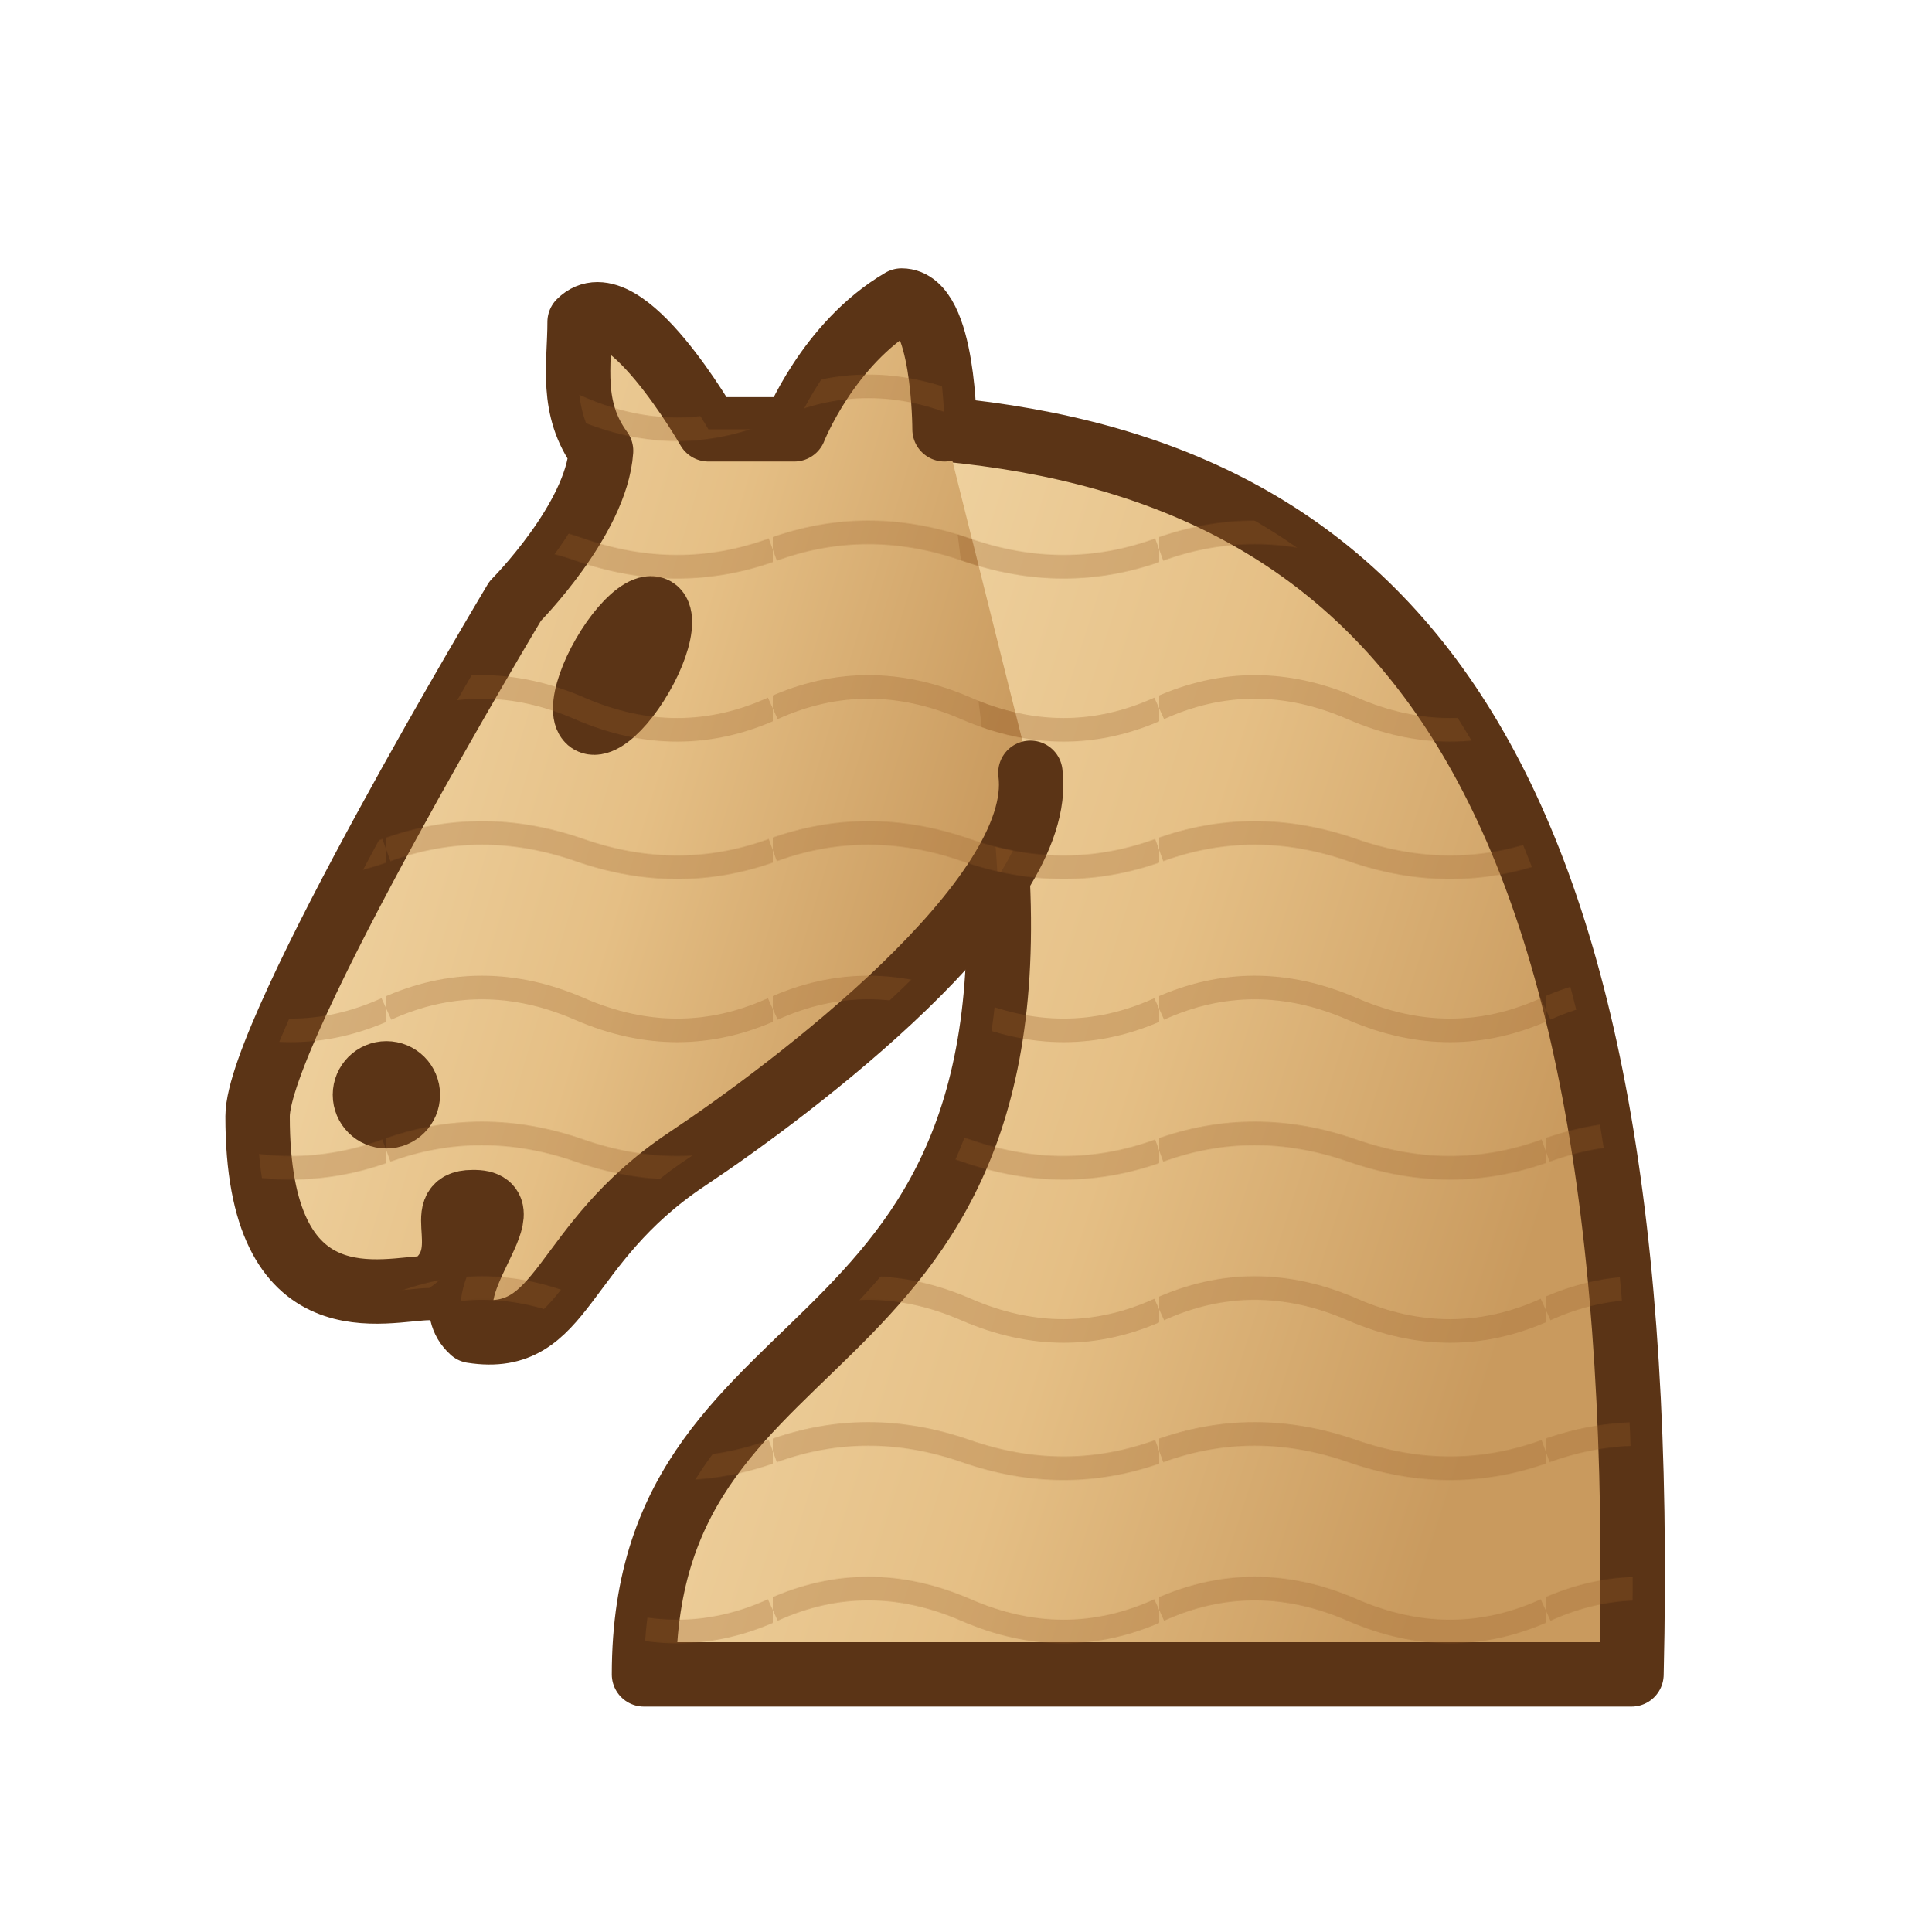
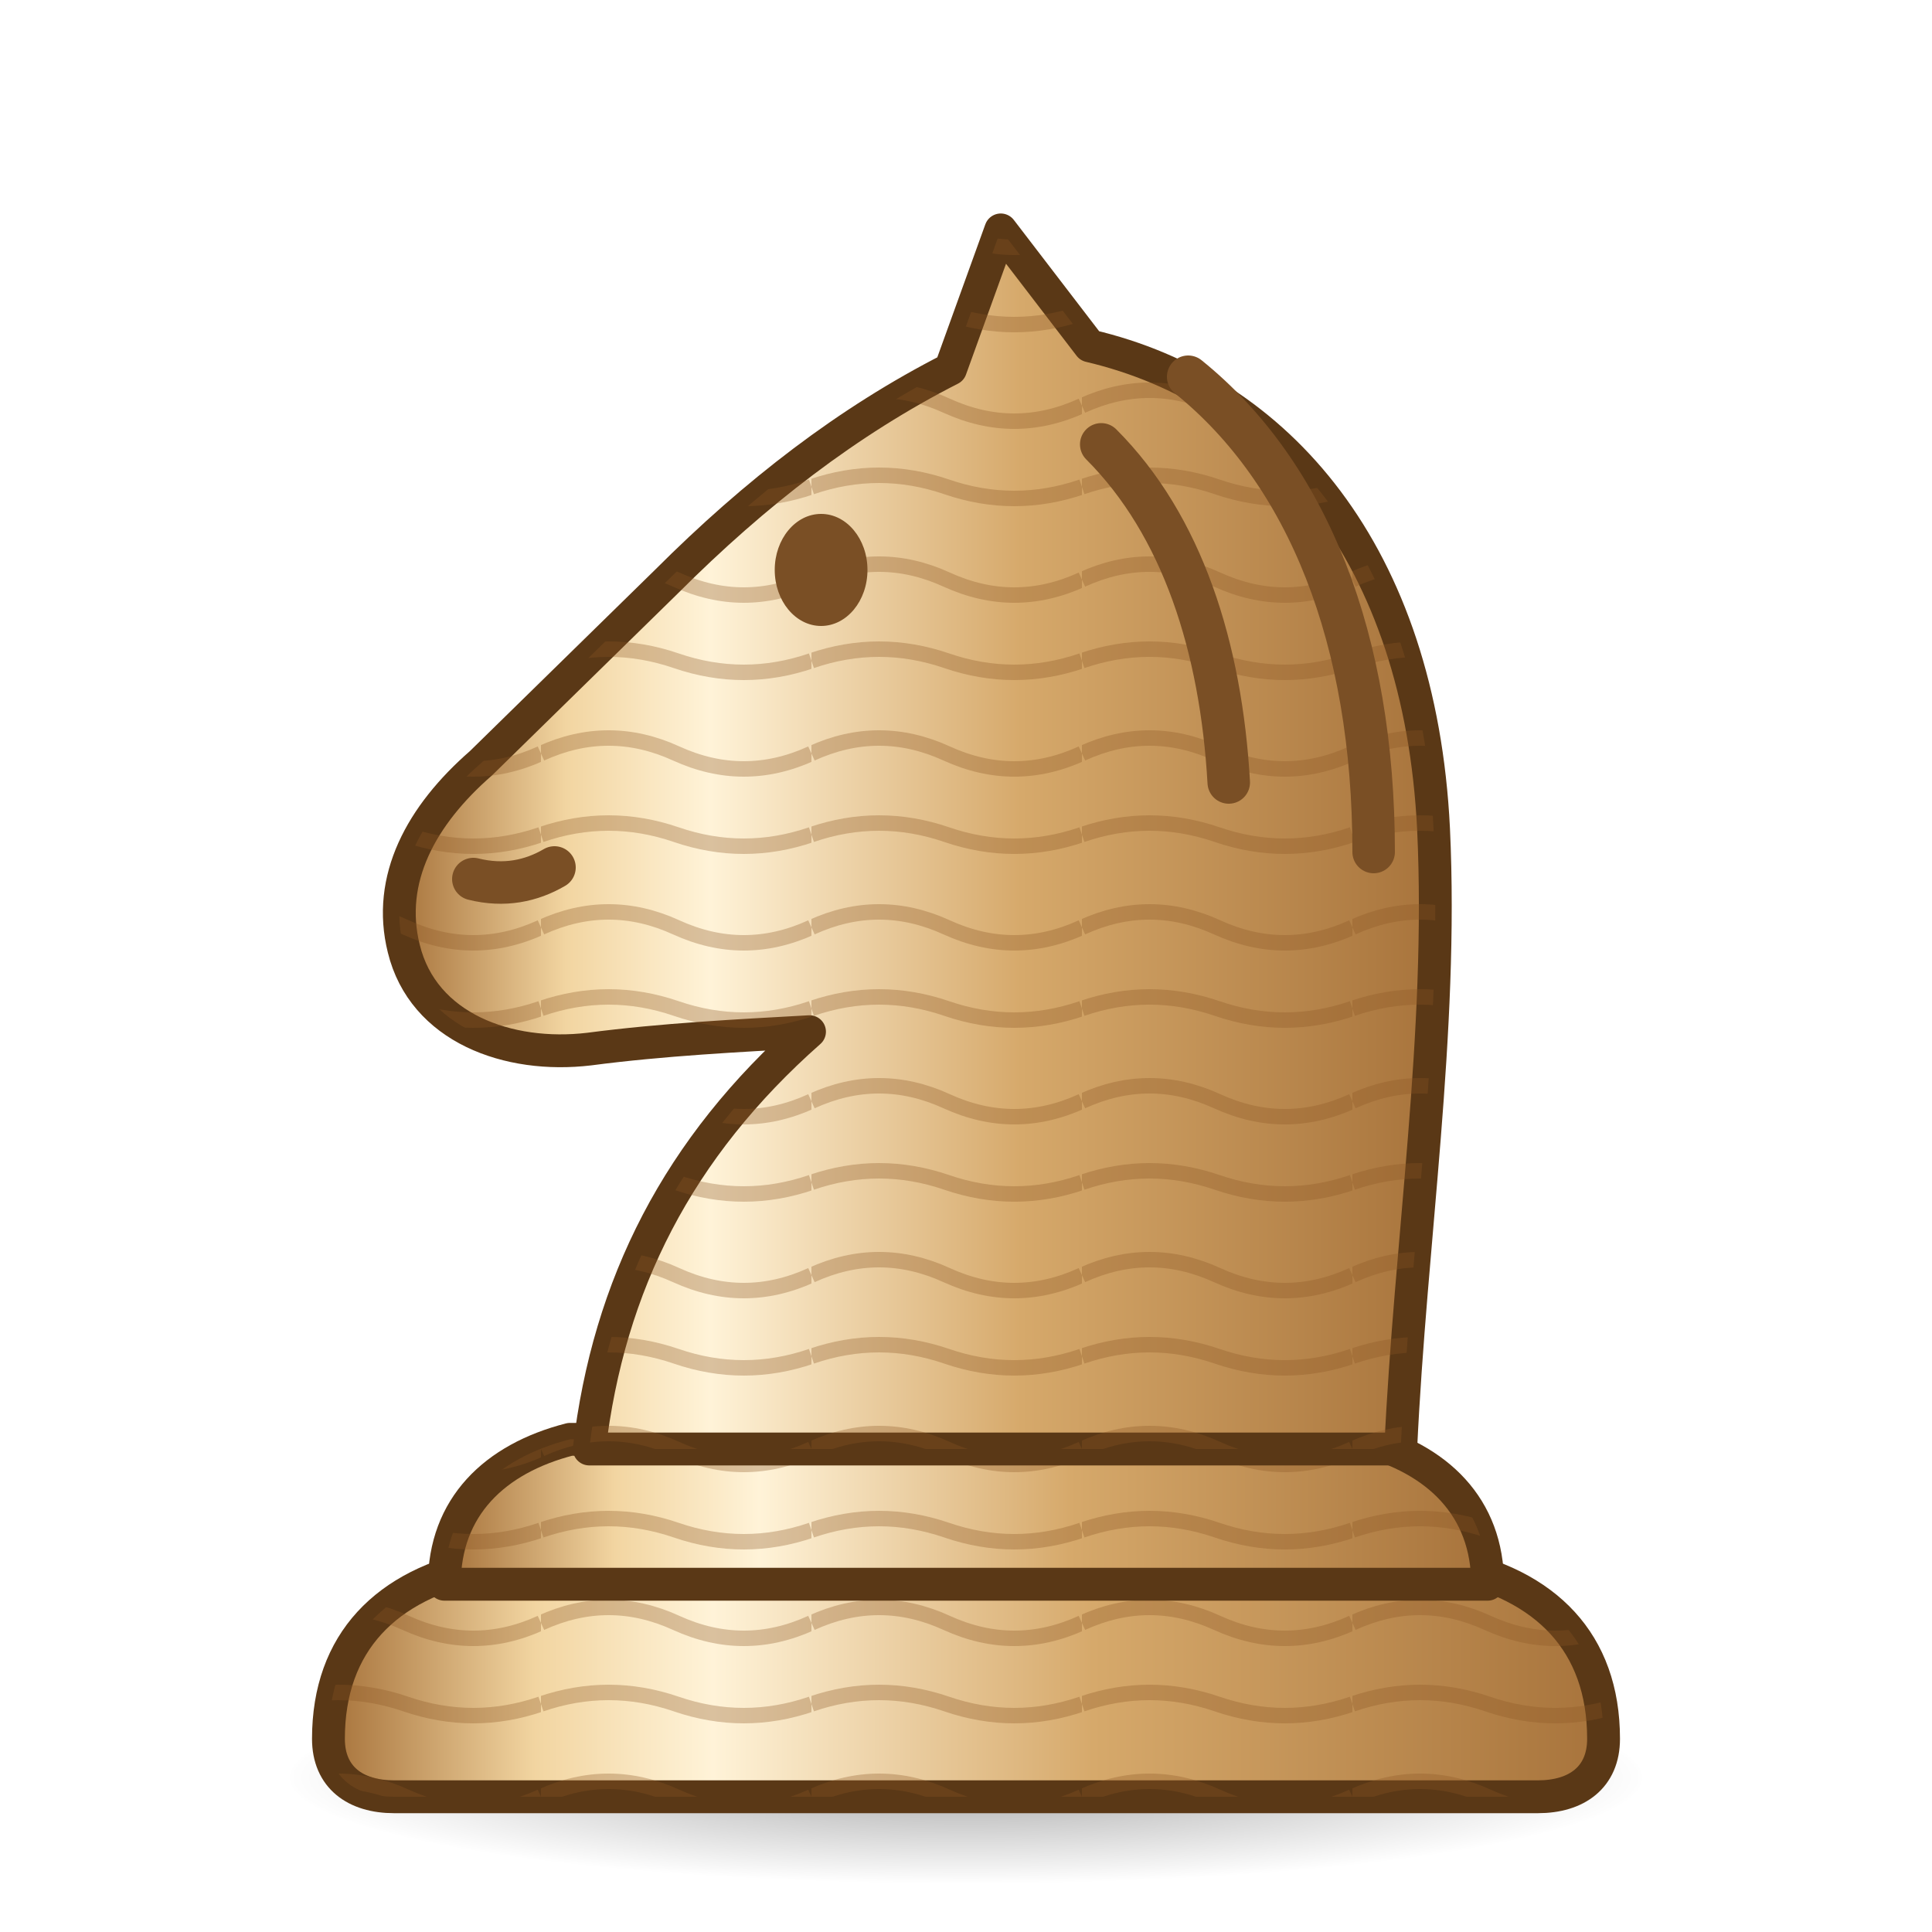
- <svg xmlns="http://www.w3.org/2000/svg" width="45" height="45" viewBox="0 0 45 45">
+ <svg xmlns="http://www.w3.org/2000/svg" width="45" height="45" viewBox="0 0 100 100">
  <defs>
-     <linearGradient id="hk" x1="0" y1="0" x2="1" y2=".4">
-       <stop offset="0" stop-color="#F6DFB2" />
-       <stop offset=".6" stop-color="#E5BF85" />
-       <stop offset="1" stop-color="#C99A5E" />
+     <linearGradient id="zy" x1="0" y1="0" x2="1" y2="0">
+       <stop offset="0" stop-color="#A8743C" />
+       <stop offset=".16" stop-color="#F2D5A1" />
+       <stop offset=".3" stop-color="#FFF3D8" />
+       <stop offset=".6" stop-color="#D6A96B" />
+       <stop offset="1" stop-color="#A8743C" />
    </linearGradient>
-     <pattern id="maser" width="9" height="7" patternUnits="userSpaceOnUse">
-       <path d="M0 2.5q2.2-1 4.5 0t4.5 0M0 5.8q2.2-.8 4.5 0t4.5 0" fill="none" stroke="rgba(150,95,40,.28)" stroke-width=".55" />
+     <radialGradient id="ku" cx=".36" cy=".3" r=".78">
+       <stop offset="0" stop-color="#FFF3D8" />
+       <stop offset=".38" stop-color="#F2D5A1" />
+       <stop offset=".8" stop-color="#D6A96B" />
+       <stop offset="1" stop-color="#A8743C" />
+     </radialGradient>
+     <radialGradient id="sch" cx=".5" cy=".5" r=".5">
+       <stop offset="0" stop-color="#000" stop-opacity=".34" />
+       <stop offset="1" stop-color="#000" stop-opacity="0" />
+     </radialGradient>
+     <pattern id="mu" width="14" height="9" patternUnits="userSpaceOnUse">
+       <path d="M0 3q3.5-1.6 7 0t7 0M0 7.2q3.5-1.2 7 0t7 0" fill="none" stroke="rgba(140,85,35,.32)" stroke-width=".8" />
    </pattern>
  </defs>
-   <g fill="#5B3416">
-     <g fill="none" fill-rule="evenodd" stroke="#5B3416" stroke-width="1.5" stroke-linecap="round" stroke-linejoin="round">
-       <path d="M22 10c10.5 1 16.5 8 16 29H15c0-9 10-6.5 8-21" fill="url(#hk)" />
-       <path d="M24 18c.38 2.91-5.55 7.37-8 9-3 2-2.82 4.34-5 4-1.042-.94 1.41-3.04 0-3-1 0 .19 1.23-1 2-1 0-4.003 1-4-4 0-2 6-12 6-12s1.89-1.9 2-3.5c-.73-.994-.5-2-.5-3 1-1 3 2.5 3 2.5h2s.78-1.992 2.5-3c1 0 1 3 1 3" fill="url(#hk)" />
-       <path d="M9.5 25.5a.5.5 0 1 1-1 0 .5.5 0 1 1 1 0zm5.433-9.75a.5 1.5 30 1 1-.866-.5.5 1.5 30 1 1 .866.5z" fill="#5B3416" />
-     </g>
+   <ellipse cx="50" cy="92" rx="35" ry="5.5" fill="url(#sch)" />
+   <g fill="url(#zy)" stroke="#5A3816" stroke-width="1.7" stroke-linejoin="round">
+     <path d="M17 90c0-5 3-8 8-9h50c5 1 8 4 8 9 0 2-1.4 3-3.4 3H20.4C18.4 93 17 92 17 90z" />
  </g>
-   <g pointer-events="none">
-     <g fill="none">
-       <g fill="none" fill-rule="evenodd" stroke="none" stroke-width="1.5" stroke-linecap="round" stroke-linejoin="round">
-         <path d="M22 10c10.5 1 16.5 8 16 29H15c0-9 10-6.5 8-21" fill="url(#maser)" />
-         <path d="M24 18c.38 2.91-5.55 7.37-8 9-3 2-2.82 4.34-5 4-1.042-.94 1.41-3.04 0-3-1 0 .19 1.23-1 2-1 0-4.003 1-4-4 0-2 6-12 6-12s1.89-1.9 2-3.5c-.73-.994-.5-2-.5-3 1-1 3 2.5 3 2.5h2s.78-1.992 2.5-3c1 0 1 3 1 3" fill="url(#maser)" />
-         <path d="M9.5 25.5a.5.5 0 1 1-1 0 .5.5 0 1 1 1 0zm5.433-9.75a.5 1.5 30 1 1-.866-.5.5 1.5 30 1 1 .866.5z" fill="none" />
-       </g>
-     </g>
+   <g fill="url(#mu)" stroke="none">
+     <path d="M17 90c0-5 3-8 8-9h50c5 1 8 4 8 9 0 2-1.4 3-3.4 3H20.4C18.4 93 17 92 17 90z" />
+   </g>
+   <g fill="url(#zy)" stroke="#5A3816" stroke-width="1.7" stroke-linejoin="round">
+     <path d="M23 82c0-4 2.6-6.5 6.5-7.5h41c3.9 1 6.5 3.5 6.5 7.5z" />
+   </g>
+   <g fill="url(#mu)" stroke="none">
+     <path d="M23 82c0-4 2.6-6.5 6.5-7.5h41c3.9 1 6.5 3.5 6.5 7.5z" />
+   </g>
+   <g fill="url(#zy)" stroke="#5A3816" stroke-width="1.7" stroke-linejoin="round">
+     <path d="M30.5 75c1-8.5 4.6-15.6 11.4-21.6-3.6.2-7.6.4-11.4.9-4.2.5-8.6-1.1-9.6-5.2-.9-3.6.9-6.9 4-9.6l9.6-9.4c4.6-4.6 9.4-8.3 14.7-11l2.6-7.2 4.6 6c9.8 2.3 17.1 10.8 17.8 25 .5 10.6-1.2 21.3-1.7 32.1z" />
+   </g>
+   <g fill="url(#mu)" stroke="none">
+     <path d="M30.5 75c1-8.5 4.6-15.6 11.4-21.6-3.6.2-7.6.4-11.4.9-4.2.5-8.6-1.1-9.6-5.2-.9-3.6.9-6.9 4-9.6l9.6-9.4c4.6-4.6 9.4-8.3 14.7-11l2.6-7.2 4.6 6c9.8 2.3 17.1 10.8 17.8 25 .5 10.6-1.2 21.3-1.7 32.1z" />
+   </g>
+   <g fill="none" stroke="#7A4F25" stroke-width="2.2" stroke-linecap="round">
+     <path d="M61.5 19.5c6.2 5 9.6 13.6 9.6 24.6M57 23c4.2 4.2 6.2 10.5 6.6 17.5" />
+   </g>
+   <g fill="none" stroke="#7A4F25" stroke-width="2.2" stroke-linecap="round">
+     <path d="M24.5 45.5c1.6.4 3 .1 4.2-.6" />
+   </g>
+   <g fill="#7A4F25" stroke="none">
+     <ellipse cx="42.5" cy="29.5" rx="2.4" ry="2.9" />
  </g>
</svg>
